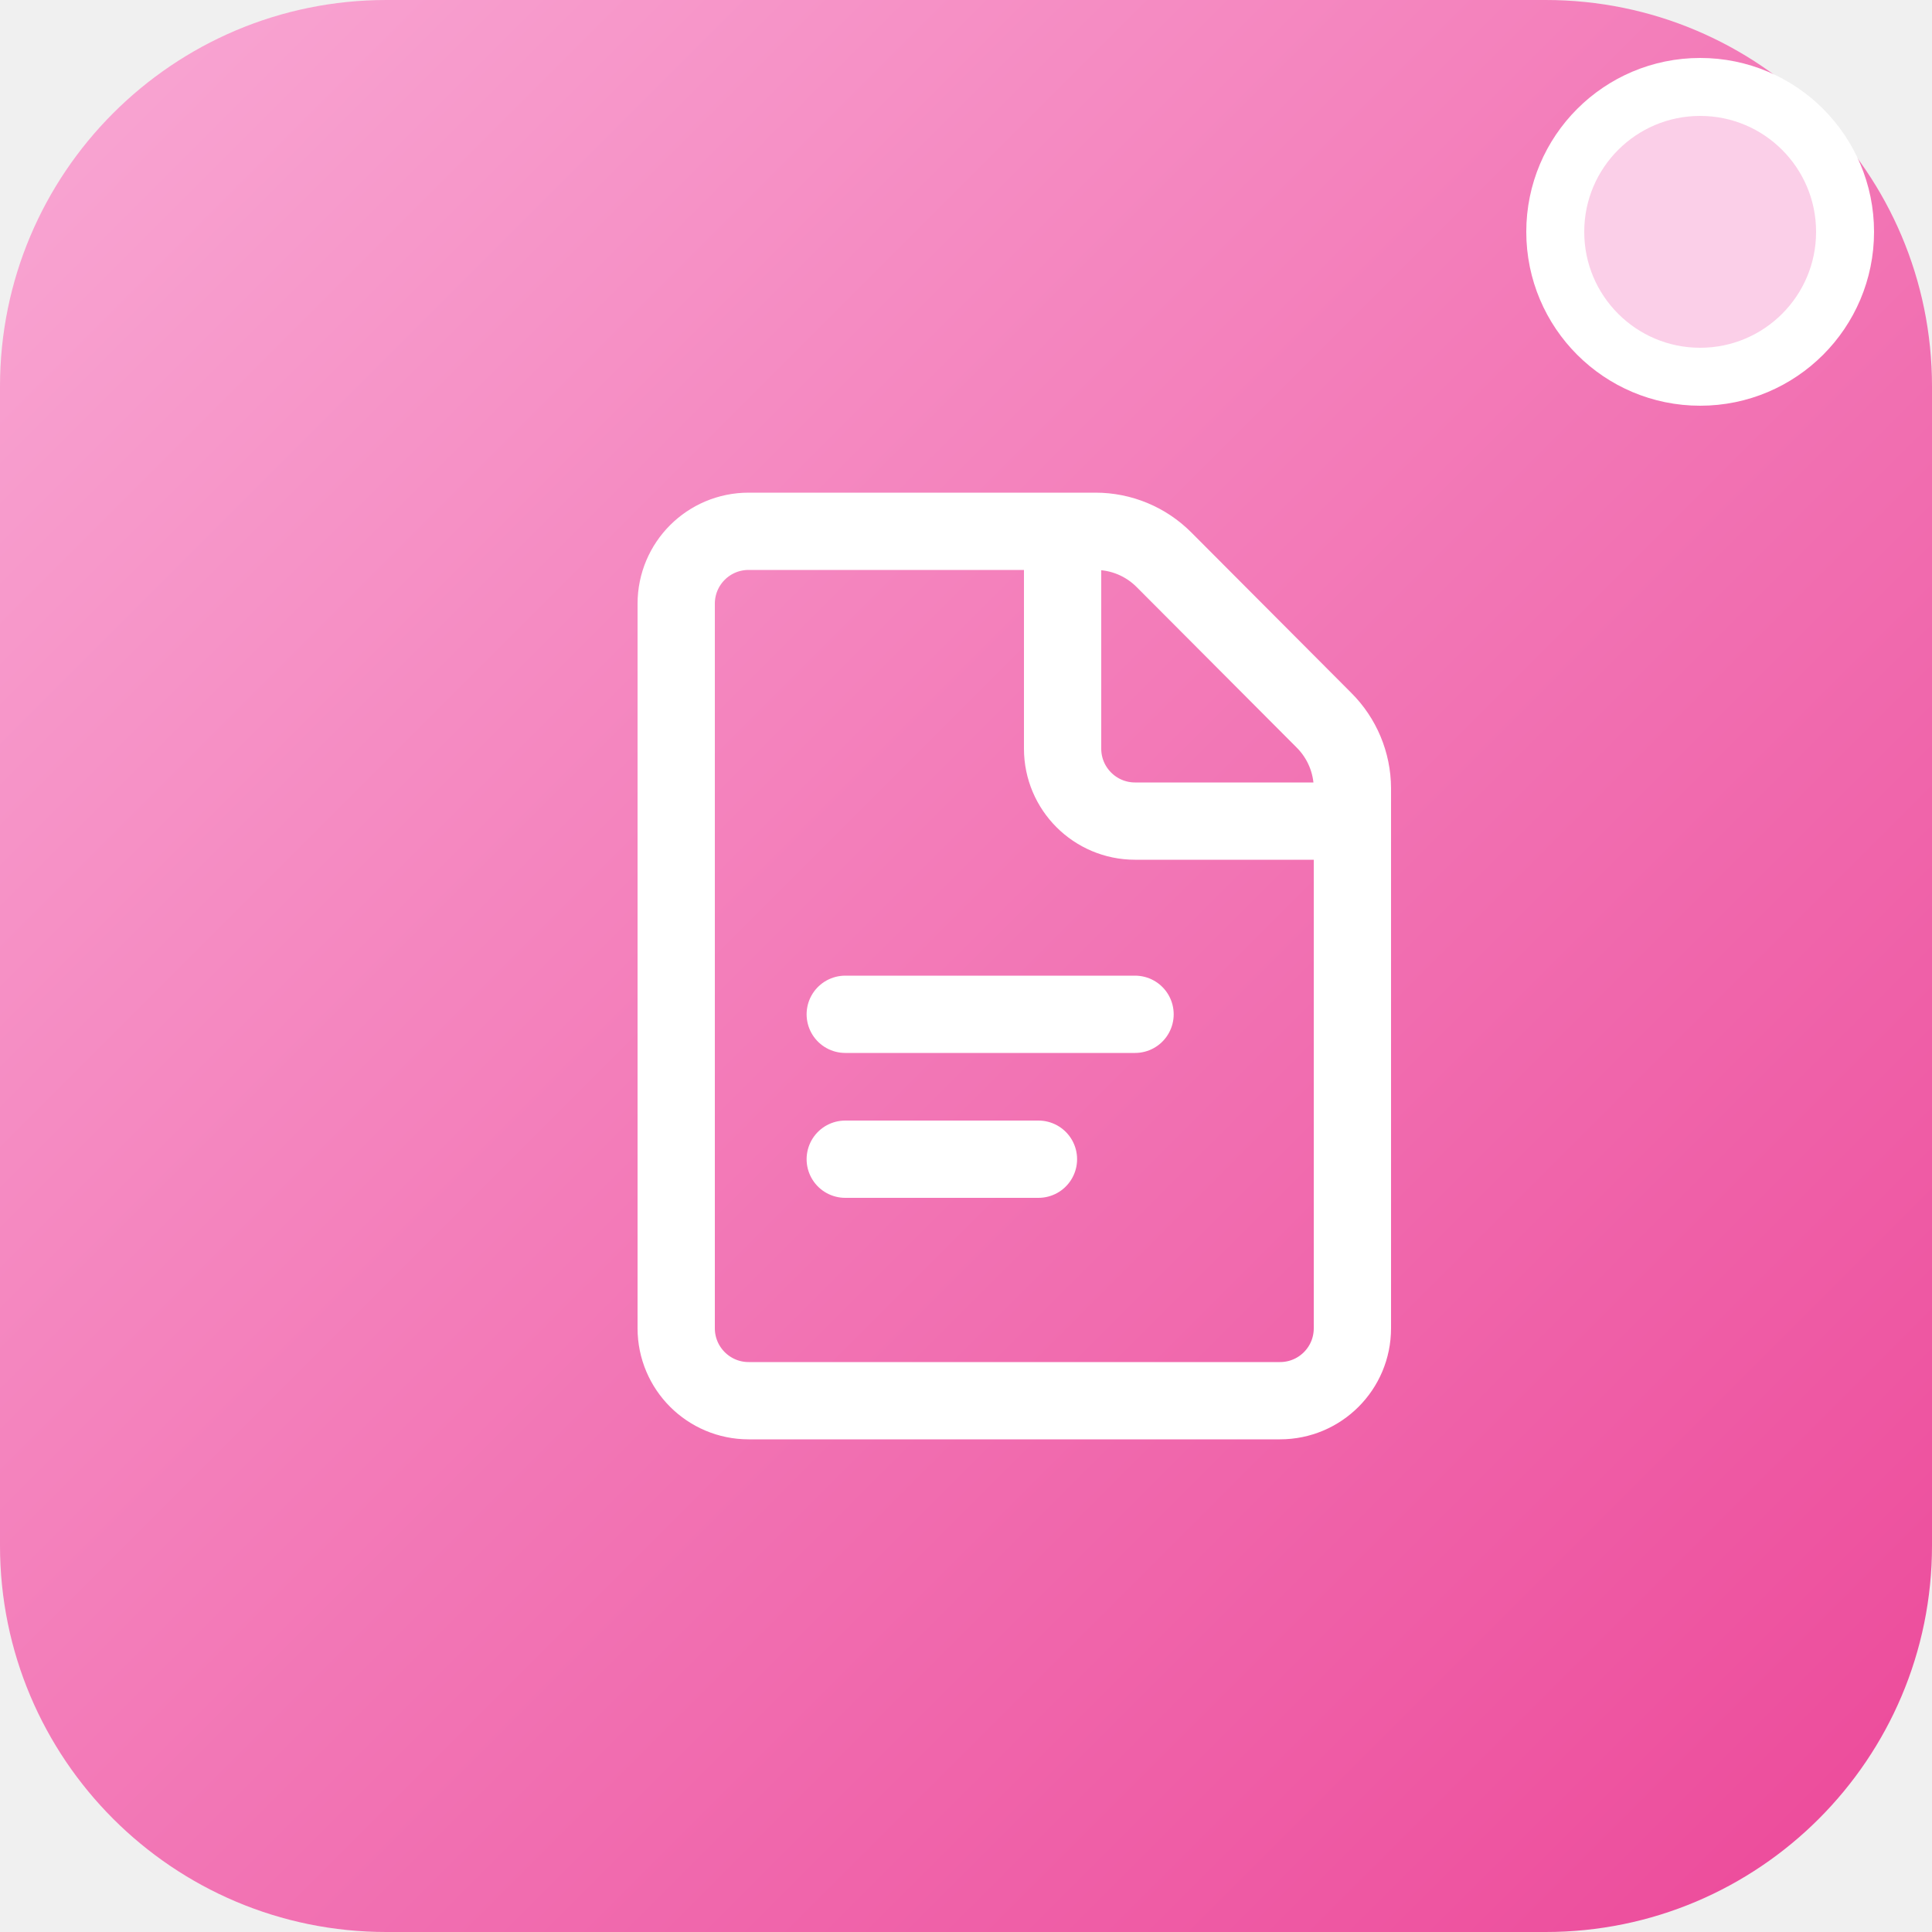
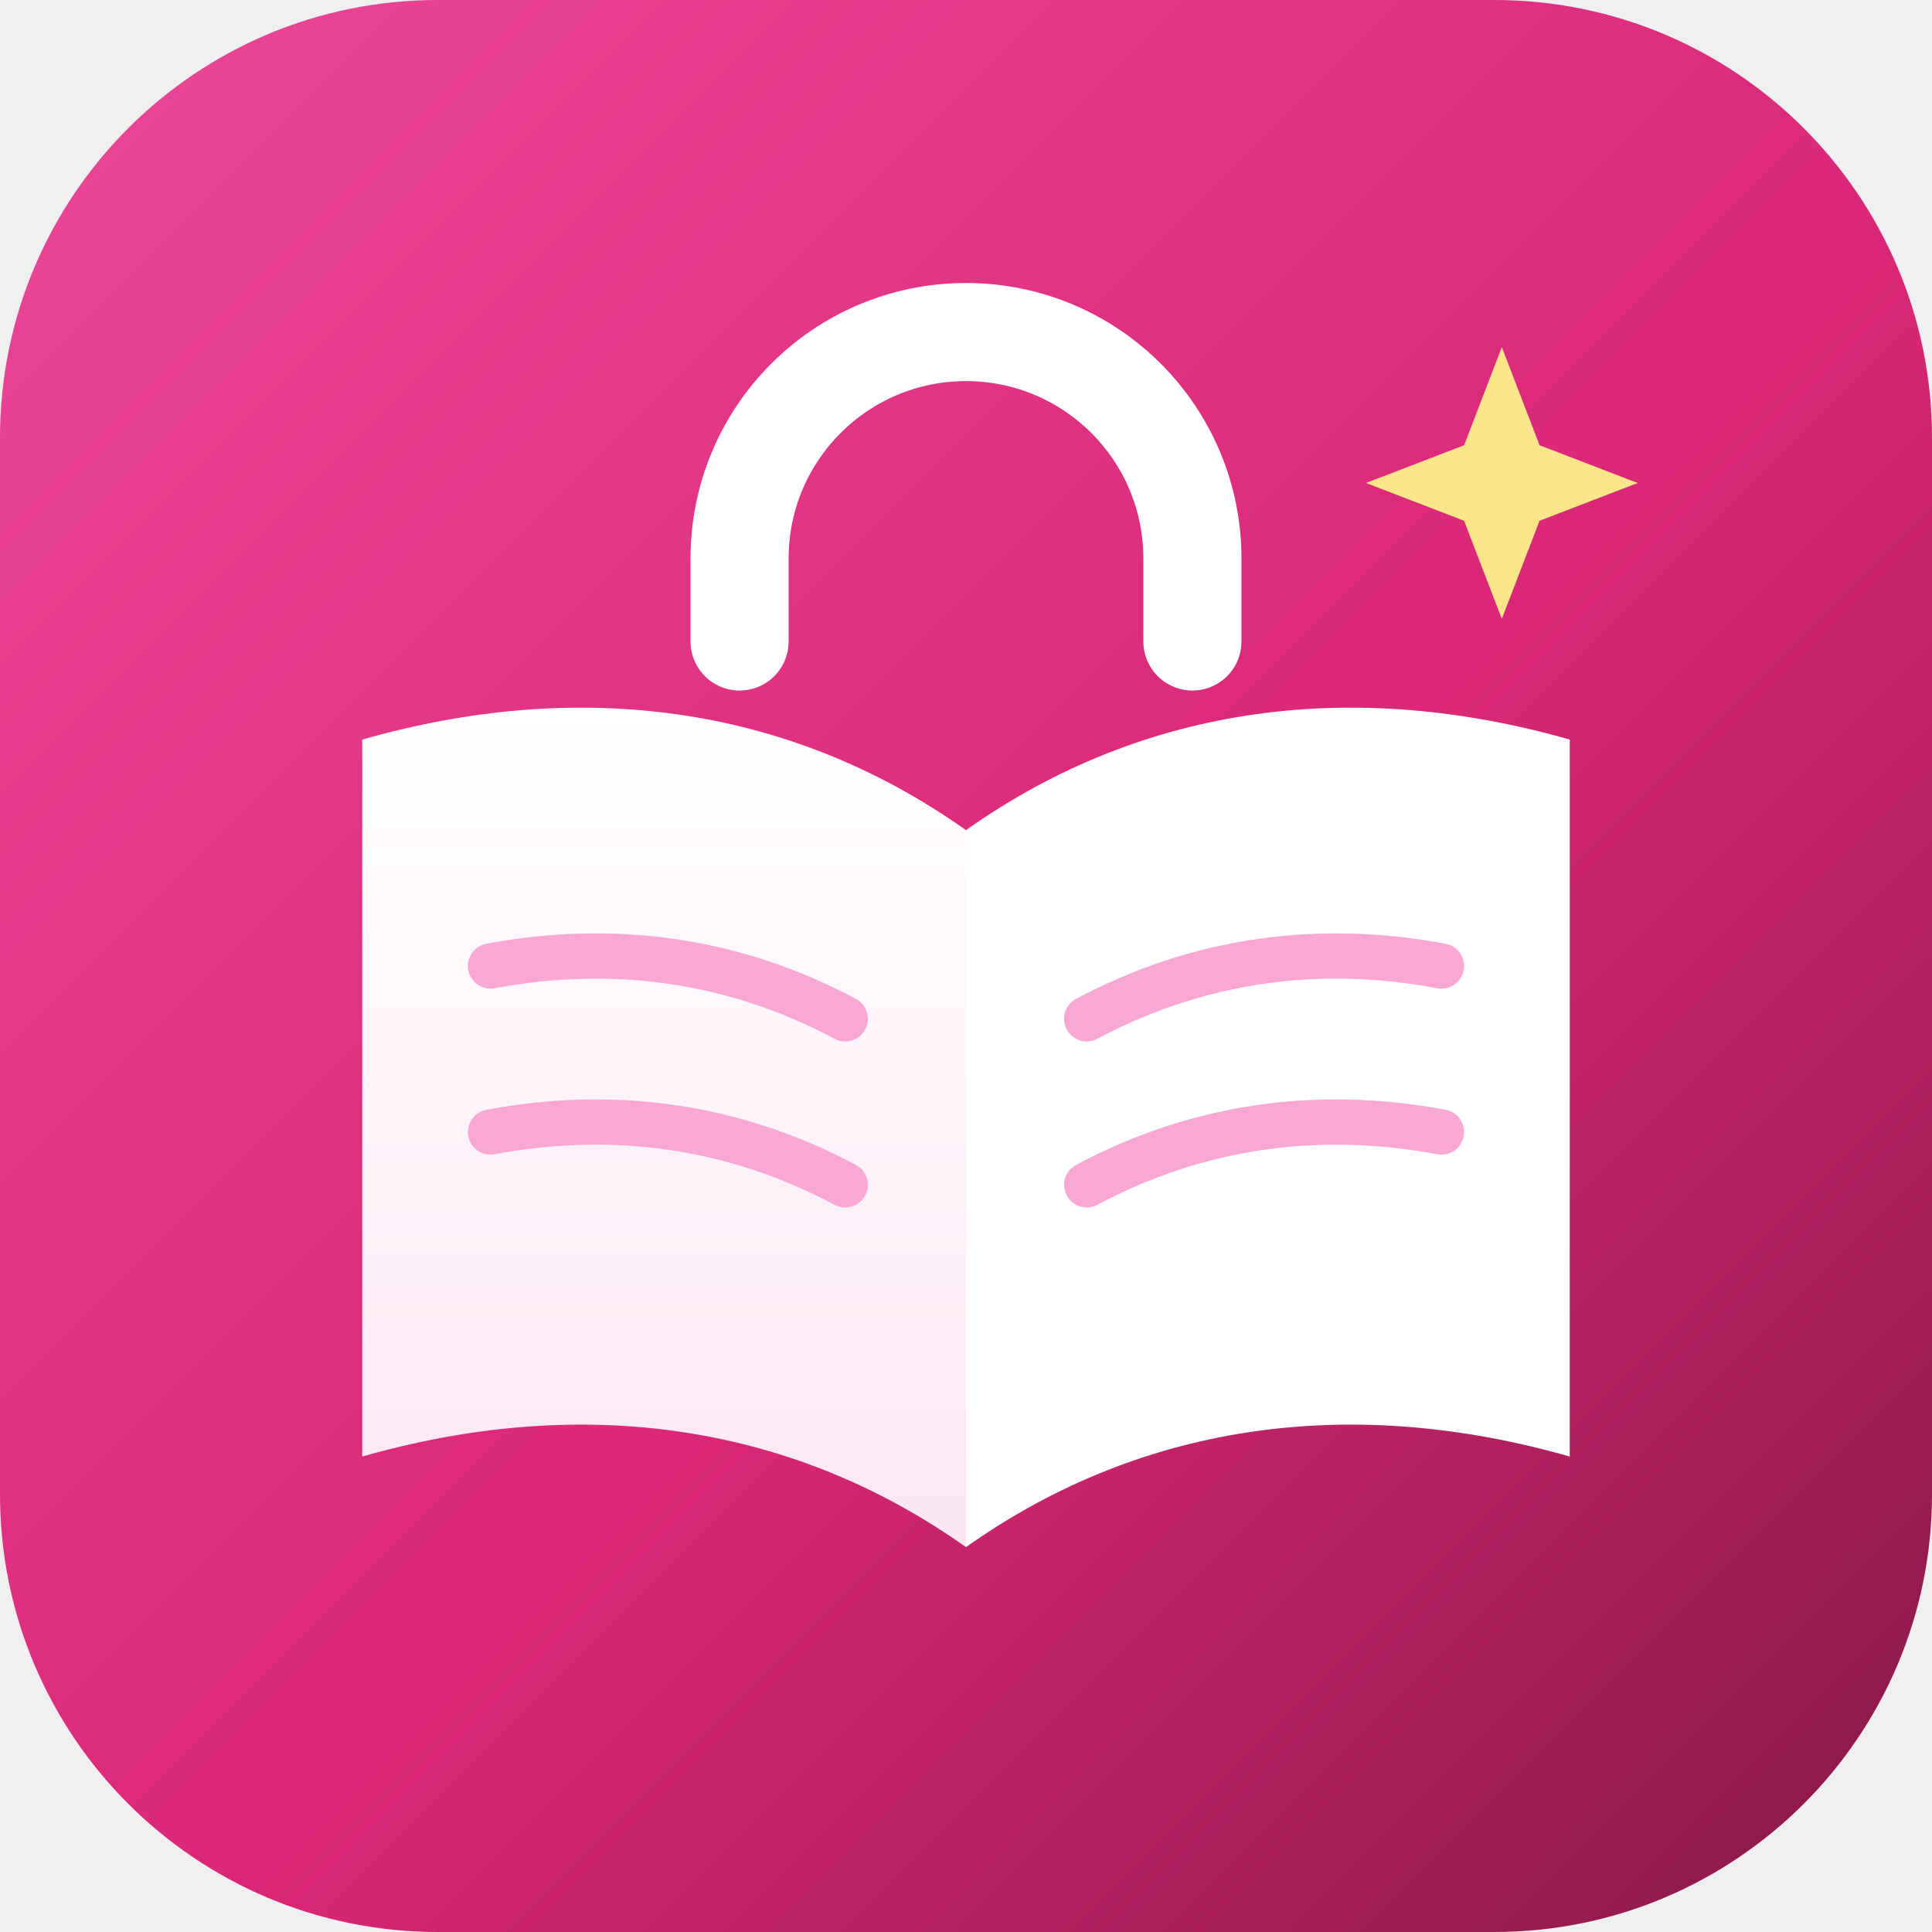
- <svg xmlns="http://www.w3.org/2000/svg" viewBox="0 0 200 200" width="200" height="200" role="img" aria-label="SIRIEDUMARKET">
+ <svg xmlns="http://www.w3.org/2000/svg" viewBox="0 0 512 512" role="img" aria-label="SIRIEDUMARKET">
  <defs>
-     <linearGradient id="siri-default-logo-gradient" x1="0" y1="0" x2="200" y2="200" gradientUnits="userSpaceOnUse">
-       <stop offset="0" stop-color="#f9a8d4" />
-       <stop offset="1" stop-color="#ec4899" />
+     <linearGradient id="bg" x1="0" y1="0" x2="1" y2="1">
+       <stop offset="0" stop-color="#ec4899" />
+       <stop offset="0.55" stop-color="#db2777" />
+       <stop offset="1" stop-color="#831843" />
+     </linearGradient>
+     <linearGradient id="page" x1="0" y1="0" x2="0" y2="1">
+       <stop offset="0" stop-color="#ffffff" />
+       <stop offset="1" stop-color="#fce7f3" />
    </linearGradient>
  </defs>
-   <rect width="200" height="200" rx="40" fill="url(#siri-default-logo-gradient)" />
-   <circle cx="176" cy="24" r="15" fill="#fbcfe8" stroke="#ffffff" stroke-width="6" />
-   <g transform="translate(40 40) scale(5)" fill="none">
-     <path d="M6 4.5C6 3.67 6.67 3 7.5 3h7.18a2 2 0 0 1 1.42.59l3.31 3.32a2 2 0 0 1 .59 1.41V19.5c0 .83-.67 1.5-1.5 1.5h-11A1.5 1.5 0 0 1 6 19.5v-15Z" stroke="#ffffff" stroke-width="1.6" stroke-linejoin="round" />
-     <path d="M14 3v4.5a1.5 1.5 0 0 0 1.5 1.5H20" stroke="#ffffff" stroke-width="1.6" stroke-linejoin="round" />
-     <path d="M9.5 13h6m-6 3h4" stroke="#ffffff" stroke-width="1.6" stroke-linecap="round" />
-   </g>
+   <rect width="512" height="512" rx="116" fill="url(#bg)" />
+   <path d="M196 170v-22a60 60 0 0 1 120 0v22" fill="none" stroke="#ffffff" stroke-width="26" stroke-linecap="round" />
+   <path d="M96 196c56-16 112-10 160 24v190c-48-34-104-40-160-24z" fill="url(#page)" />
+   <path d="M416 196c-56-16-112-10-160 24v190c48-34 104-40 160-24z" fill="#ffffff" />
+   <path d="M130 256c32-6 64-2 94 14M130 300c32-6 64-2 94 14M288 270c30-16 62-20 94-14M288 314c30-16 62-20 94-14" fill="none" stroke="#f9a8d4" stroke-width="12" stroke-linecap="round" />
+   <path d="M398 92l10 26 26 10-26 10-10 26-10-26-26-10 26-10z" fill="#fde68a" />
</svg>
